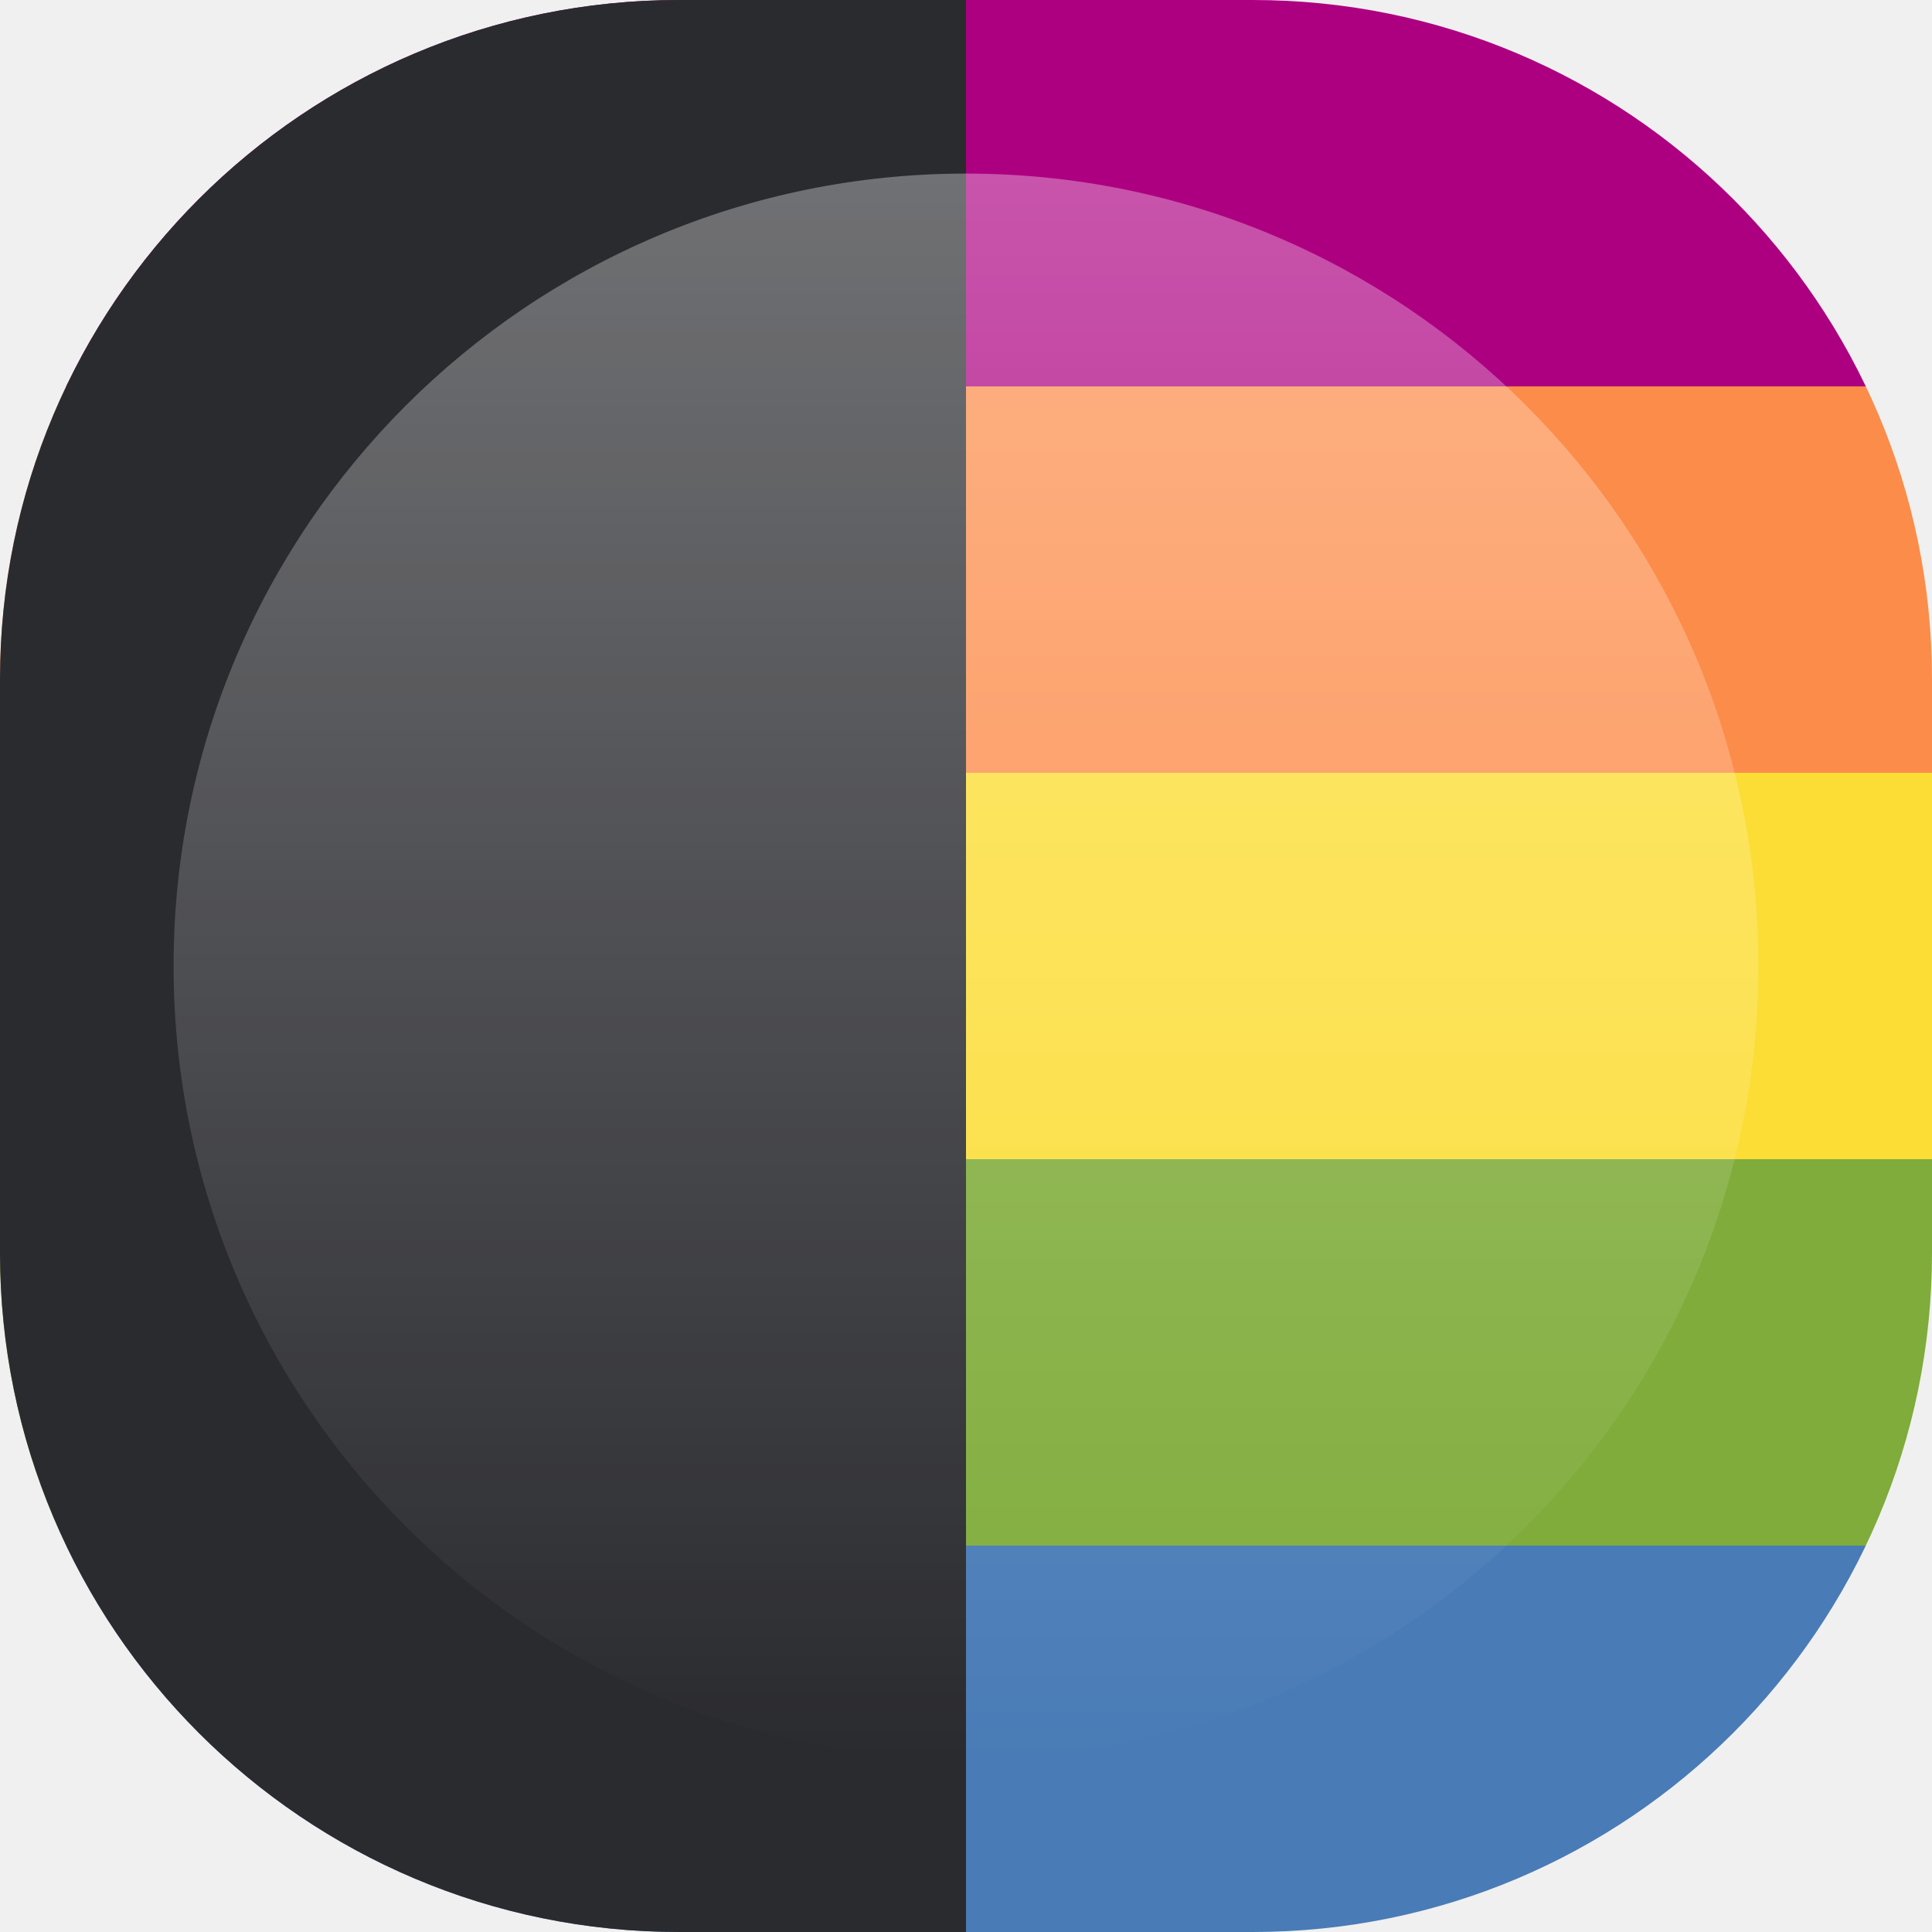
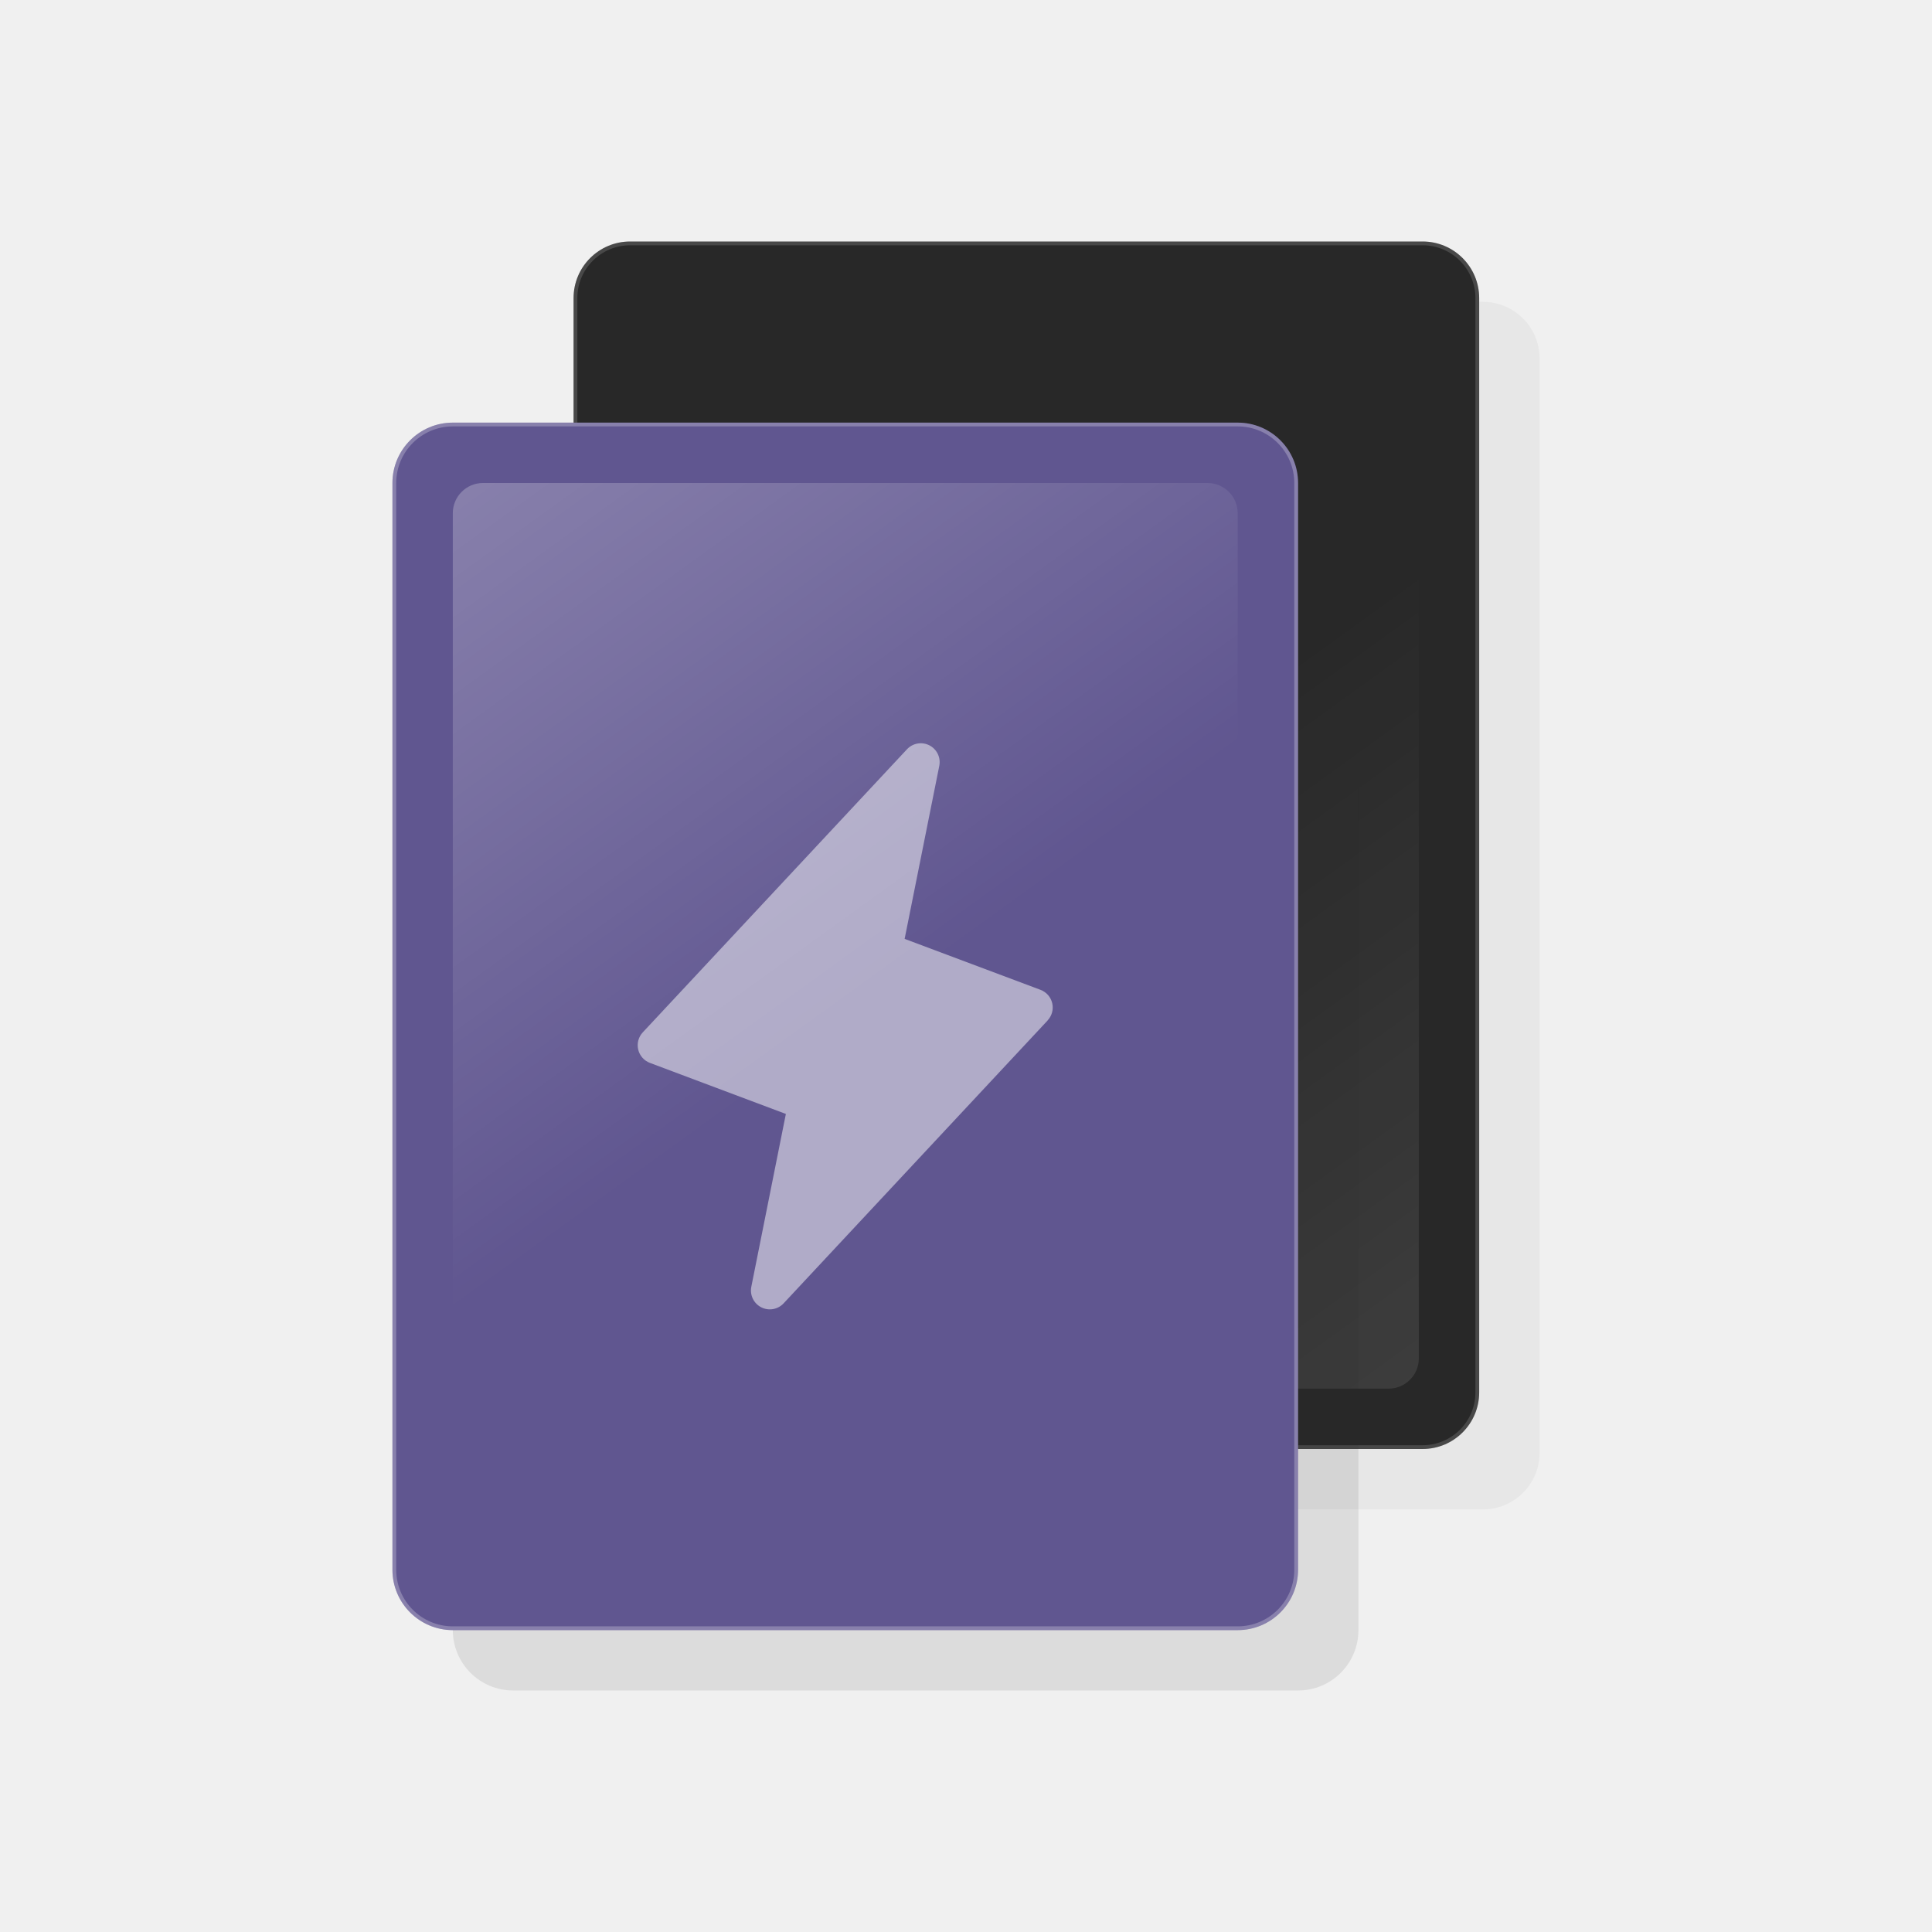
<svg xmlns="http://www.w3.org/2000/svg" width="512" height="512" viewBox="0 0 512 512" fill="none">
-   <g clip-path="url(#clip0_369_756)">
-     <g clip-path="url(#clip1_369_756)">
-       <rect width="512" height="102.4" fill="#AD0081" />
-       <rect y="102.4" width="512" height="102.4" fill="#FC8C4A" />
-       <rect y="204.8" width="512" height="102.4" fill="#FBDD36" />
-       <rect y="307.2" width="512" height="102.4" fill="#7FAC3A" />
-       <rect y="409.6" width="512" height="102.4" fill="#497BB6" />
-     </g>
-     <rect width="256" height="512" fill="#2A2B2F" />
-     <g opacity="0.33">
-       <rect x="466" y="466" width="420" height="420" rx="210" transform="rotate(-180 466 466)" fill="url(#paint0_linear_369_756)" style="mix-blend-mode:lighten" />
-     </g>
+   <path opacity="0.05" d="M393 80H183C174.716 80 168 86.716 168 95V385C168 393.284 174.716 400 183 400H393C401.284 400 408 393.284 408 385V95C408 86.716 401.284 80 393 80Z" fill="#282828" />
+   <path d="M377 64H167C158.716 64 152 70.716 152 79V369C152 377.284 158.716 384 167 384H377C385.284 384 392 377.284 392 369V79C392 70.716 385.284 64 377 64Z" fill="#282828" />
+   <path d="M377 64.5H167C158.992 64.5 152.5 70.992 152.5 79V369C152.5 377.008 158.992 383.5 167 383.5H377C385.008 383.5 391.5 377.008 391.5 369V79C391.5 70.992 385.008 64.5 377 64.5Z" stroke="white" stroke-opacity="0.15" />
+   <path opacity="0.1" d="M176 368H368C372.418 368 376 364.418 376 360L376 88C376 83.582 372.418 80 368 80H176C171.582 80 168 83.582 168 88L168 360C168 364.418 171.582 368 176 368Z" fill="url(#paint0_linear_71_888)" />
+   <path opacity="0.1" d="M344 128H136C127.163 128 120 135.163 120 144V432C120 440.837 127.163 448 136 448H344C352.837 448 360 440.837 360 432V144C360 135.163 352.837 128 344 128Z" fill="#282828" />
+   <path d="M328 112H120C111.163 112 104 119.163 104 128V416C104 424.837 111.163 432 120 432H328C336.837 432 344 424.837 344 416V128C344 119.163 336.837 112 328 112Z" fill="#605690" />
+   <path d="M328 112.5H120C111.44 112.5 104.5 119.44 104.5 128V416C104.5 424.56 111.44 431.5 120 431.5H328C336.56 431.5 343.5 424.56 343.5 416V128C343.5 119.44 336.56 112.5 328 112.5Z" stroke="white" stroke-opacity="0.25" />
+   <path opacity="0.25" d="M320 128H128C123.582 128 120 131.582 120 136V408C120 412.418 123.582 416 128 416H320C324.418 416 328 412.418 328 408V136C328 131.582 324.418 128 320 128Z" fill="url(#paint1_linear_71_888)" />
+   <g opacity="0.5">
+     <path d="M277.656 270.412L207.656 345.412C206.914 346.204 205.935 346.733 204.866 346.919C203.798 347.105 202.697 346.939 201.731 346.445C200.765 345.951 199.986 345.156 199.512 344.181C199.037 343.205 198.893 342.102 199.1 341.037L208.262 295.206L172.244 281.681C171.47 281.391 170.78 280.915 170.236 280.294C169.691 279.673 169.309 278.927 169.124 278.122C168.938 277.317 168.954 276.479 169.172 275.682C169.389 274.885 169.8 274.155 170.369 273.556L240.369 198.556C241.111 197.764 242.09 197.235 243.158 197.049C244.227 196.863 245.328 197.029 246.294 197.523C247.26 198.017 248.039 198.811 248.513 199.787C248.988 200.762 249.132 201.866 248.925 202.931L239.737 248.812L275.756 262.318C276.524 262.61 277.208 263.086 277.749 263.704C278.289 264.323 278.668 265.065 278.854 265.865C279.039 266.665 279.025 267.498 278.811 268.291C278.598 269.084 278.193 269.813 277.631 270.412H277.656Z" fill="white" />
  </g>
  <defs>
-     <linearGradient id="paint0_linear_369_756" x1="676" y1="466" x2="676" y2="886" gradientUnits="userSpaceOnUse">
-       <stop stop-color="white" stop-opacity="0" />
-       <stop offset="1" stop-color="white" />
+     <linearGradient id="paint0_linear_71_888" x1="376" y1="368" x2="168" y2="80" gradientUnits="userSpaceOnUse">
+       <stop stop-color="white" />
+       <stop offset="0.5" stop-color="white" stop-opacity="0" />
    </linearGradient>
-     <clipPath id="clip0_369_756">
-       <rect width="512" height="512" rx="180" fill="white" />
-     </clipPath>
-     <clipPath id="clip1_369_756">
-       <rect width="512" height="512" fill="white" />
-     </clipPath>
+     <linearGradient id="paint1_linear_71_888" x1="120" y1="128" x2="328" y2="416" gradientUnits="userSpaceOnUse">
+       <stop stop-color="white" />
+       <stop offset="0.5" stop-color="white" stop-opacity="0" />
+     </linearGradient>
  </defs>
</svg>
